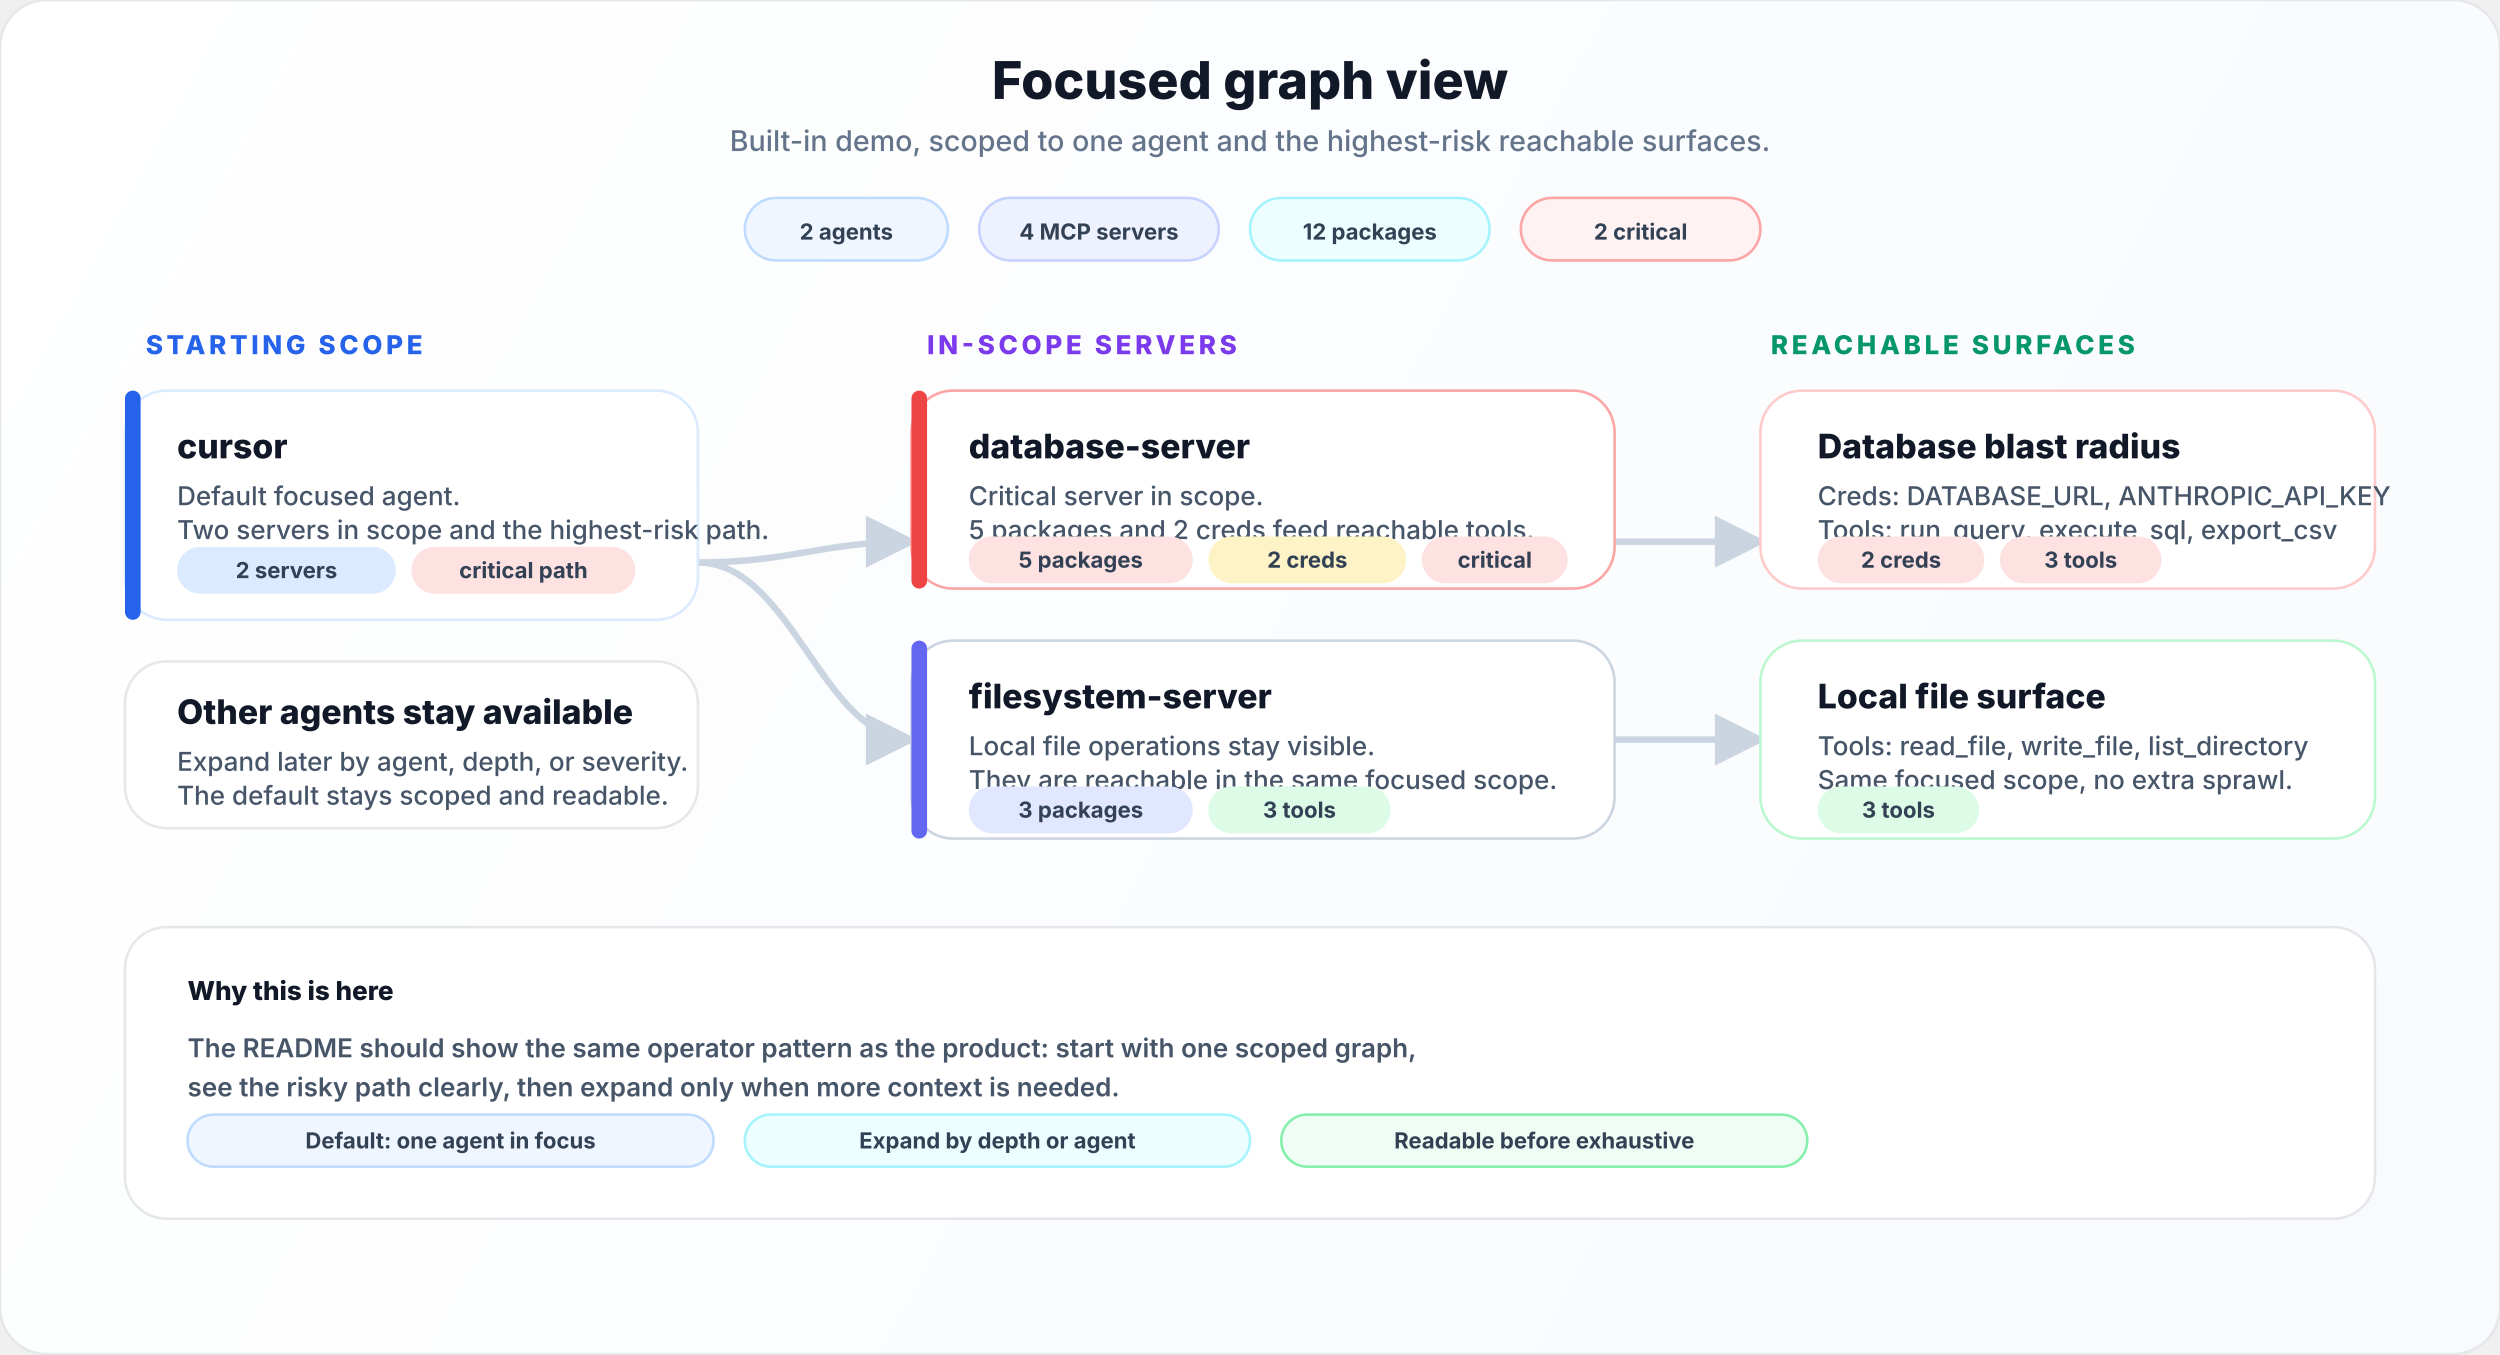
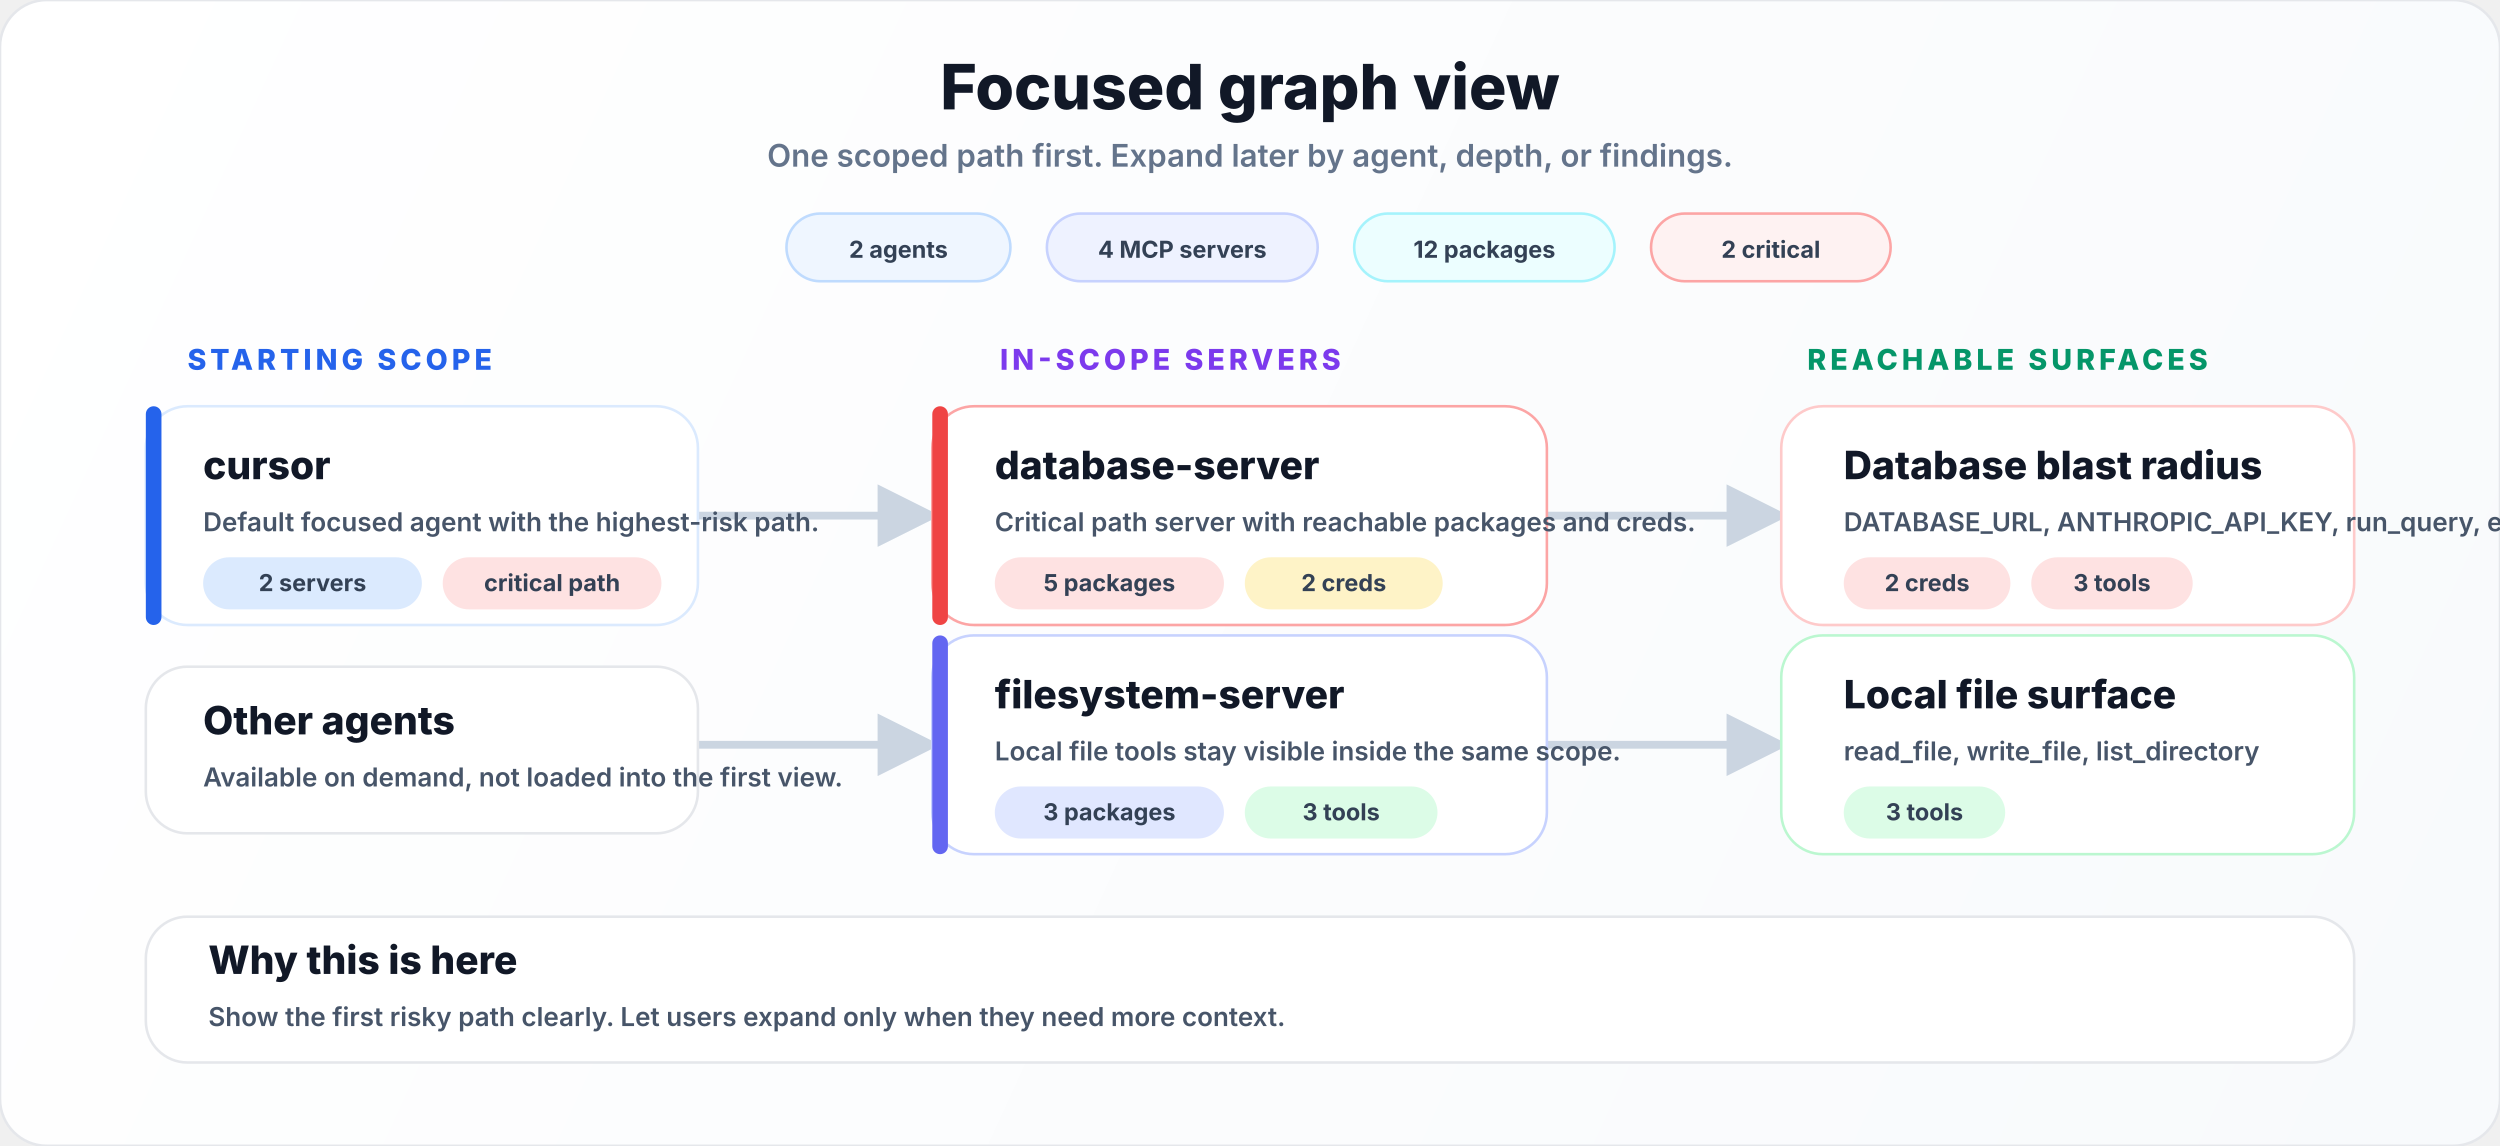
- <svg xmlns="http://www.w3.org/2000/svg" viewBox="0 0 960 520" fill="none">
+ <svg xmlns="http://www.w3.org/2000/svg" viewBox="0 0 960 440" fill="none">
  <style>
    text { font-family: system-ui, -apple-system, "Segoe UI", sans-serif; }
-     .title { font-size: 20px; font-weight: 800; fill: #111827; }
-     .subtitle { font-size: 11px; font-weight: 500; fill: #64748b; }
-     .section { font-size: 10px; font-weight: 800; letter-spacing: 0.14em; }
-     .card-title { font-size: 13px; font-weight: 760; fill: #111827; }
-     .copy { font-size: 10px; font-weight: 500; fill: #475569; }
-     .pill { font-size: 8.5px; font-weight: 700; fill: #334155; }
-     .footer-title { font-size: 10px; font-weight: 800; fill: #111827; }
-     .footer-copy { font-size: 10px; font-weight: 600; fill: #475569; }
+     .title { font-size: 24px; font-weight: 800; fill: #111827; }
+     .subtitle { font-size: 12px; font-weight: 600; fill: #64748b; }
+     .section { font-size: 11px; font-weight: 800; letter-spacing: 0.14em; }
+     .card-title { font-size: 15px; font-weight: 760; fill: #111827; }
+     .copy { font-size: 10px; font-weight: 600; fill: #475569; }
+     .pill { font-size: 9px; font-weight: 700; fill: #334155; }
  </style>
  <defs>
-     <linearGradient id="bg" x1="0" y1="0" x2="960" y2="520" gradientUnits="userSpaceOnUse">
+     <linearGradient id="bg" x1="0" y1="0" x2="960" y2="440" gradientUnits="userSpaceOnUse">
      <stop stop-color="#ffffff" />
      <stop offset="1" stop-color="#f8fafc" />
    </linearGradient>
    <marker id="arrow" viewBox="0 0 8 8" refX="7" refY="4" markerWidth="8" markerHeight="8" orient="auto">
      <path d="M0 0L8 4L0 8Z" fill="#cbd5e1" />
    </marker>
  </defs>
-   <rect width="960" height="520" rx="18" fill="url(#bg)" stroke="#e5e7eb" />
-   <text x="480" y="38" text-anchor="middle" class="title">Focused graph view</text>
-   <text x="480" y="58" text-anchor="middle" class="subtitle">Built-in demo, scoped to one agent and the highest-risk reachable surfaces.</text>
-   <rect x="286" y="76" width="78" height="24" rx="12" fill="#eff6ff" stroke="#bfdbfe" />
-   <text x="325" y="92" text-anchor="middle" class="pill">2 agents</text>
-   <rect x="376" y="76" width="92" height="24" rx="12" fill="#eef2ff" stroke="#c7d2fe" />
-   <text x="422" y="92" text-anchor="middle" class="pill">4 MCP servers</text>
-   <rect x="480" y="76" width="92" height="24" rx="12" fill="#ecfeff" stroke="#a5f3fc" />
-   <text x="526" y="92" text-anchor="middle" class="pill">12 packages</text>
-   <rect x="584" y="76" width="92" height="24" rx="12" fill="#fef2f2" stroke="#fca5a5" />
-   <text x="630" y="92" text-anchor="middle" class="pill">2 critical</text>
-   <text x="56" y="136" class="section" fill="#2563eb">STARTING SCOPE</text>
-   <text x="356" y="136" class="section" fill="#7c3aed">IN-SCOPE SERVERS</text>
-   <text x="680" y="136" class="section" fill="#059669">REACHABLE SURFACES</text>
-   <path d="M268 216C304 216 316 208 350 208" stroke="#cbd5e1" stroke-width="2.5" stroke-linecap="round" marker-end="url(#arrow)" />
-   <path d="M268 216C304 216 316 284 350 284" stroke="#cbd5e1" stroke-width="2.5" stroke-linecap="round" marker-end="url(#arrow)" />
-   <path d="M620 208C648 208 648 208 676 208" stroke="#cbd5e1" stroke-width="2.5" stroke-linecap="round" marker-end="url(#arrow)" />
-   <path d="M620 284C648 284 648 284 676 284" stroke="#cbd5e1" stroke-width="2.5" stroke-linecap="round" marker-end="url(#arrow)" />
-   <rect x="48" y="150" width="220" height="88" rx="16" fill="#ffffff" stroke="#dbeafe" />
-   <rect x="48" y="150" width="6" height="88" rx="3" fill="#2563eb" />
-   <text x="68" y="176" class="card-title">cursor</text>
-   <text x="68" y="194" class="copy">
-     <tspan x="68" dy="0">Default focused agent.</tspan>
-     <tspan x="68" dy="13">Two servers in scope and the highest-risk path.</tspan>
-   </text>
-   <rect x="68" y="210" width="84" height="18" rx="9" fill="#dbeafe" />
-   <text x="110" y="222" text-anchor="middle" class="pill">2 servers</text>
-   <rect x="158" y="210" width="86" height="18" rx="9" fill="#fee2e2" />
-   <text x="201" y="222" text-anchor="middle" class="pill">critical path</text>
-   <rect x="48" y="254" width="220" height="64" rx="16" fill="#ffffff" stroke="#e5e7eb" />
-   <text x="68" y="278" class="card-title">Other agents stay available</text>
-   <text x="68" y="296" class="copy">
-     <tspan x="68" dy="0">Expand later by agent, depth, or severity.</tspan>
-     <tspan x="68" dy="13">The default stays scoped and readable.</tspan>
-   </text>
-   <rect x="350" y="150" width="270" height="76" rx="16" fill="#ffffff" stroke="#fca5a5" />
-   <rect x="350" y="150" width="6" height="76" rx="3" fill="#ef4444" />
-   <text x="372" y="176" class="card-title">database-server</text>
-   <text x="372" y="194" class="copy">
-     <tspan x="372" dy="0">Critical server in scope.</tspan>
-     <tspan x="372" dy="13">5 packages and 2 creds feed reachable tools.</tspan>
-   </text>
-   <rect x="372" y="206" width="86" height="18" rx="9" fill="#fee2e2" />
-   <text x="415" y="218" text-anchor="middle" class="pill">5 packages</text>
-   <rect x="464" y="206" width="76" height="18" rx="9" fill="#fef3c7" />
-   <text x="502" y="218" text-anchor="middle" class="pill">2 creds</text>
-   <rect x="546" y="206" width="56" height="18" rx="9" fill="#fee2e2" />
-   <text x="574" y="218" text-anchor="middle" class="pill">critical</text>
-   <rect x="350" y="246" width="270" height="76" rx="16" fill="#ffffff" stroke="#cbd5e1" />
-   <rect x="350" y="246" width="6" height="76" rx="3" fill="#6366f1" />
-   <text x="372" y="272" class="card-title">filesystem-server</text>
-   <text x="372" y="290" class="copy">
-     <tspan x="372" dy="0">Local file operations stay visible.</tspan>
-     <tspan x="372" dy="13">They are reachable in the same focused scope.</tspan>
-   </text>
-   <rect x="372" y="302" width="86" height="18" rx="9" fill="#e0e7ff" />
-   <text x="415" y="314" text-anchor="middle" class="pill">3 packages</text>
-   <rect x="464" y="302" width="70" height="18" rx="9" fill="#dcfce7" />
-   <text x="499" y="314" text-anchor="middle" class="pill">3 tools</text>
-   <rect x="676" y="150" width="236" height="76" rx="16" fill="#ffffff" stroke="#fecaca" />
-   <text x="698" y="176" class="card-title">Database blast radius</text>
-   <text x="698" y="194" class="copy">
-     <tspan x="698" dy="0">Creds: DATABASE_URL, ANTHROPIC_API_KEY</tspan>
-     <tspan x="698" dy="13">Tools: run_query, execute_sql, export_csv</tspan>
-   </text>
-   <rect x="698" y="206" width="64" height="18" rx="9" fill="#fee2e2" />
-   <text x="730" y="218" text-anchor="middle" class="pill">2 creds</text>
-   <rect x="768" y="206" width="62" height="18" rx="9" fill="#fee2e2" />
-   <text x="799" y="218" text-anchor="middle" class="pill">3 tools</text>
-   <rect x="676" y="246" width="236" height="76" rx="16" fill="#ffffff" stroke="#bbf7d0" />
-   <text x="698" y="272" class="card-title">Local file surface</text>
-   <text x="698" y="290" class="copy">
-     <tspan x="698" dy="0">Tools: read_file, write_file, list_directory</tspan>
-     <tspan x="698" dy="13">Same focused scope, no extra sprawl.</tspan>
-   </text>
-   <rect x="698" y="302" width="62" height="18" rx="9" fill="#dcfce7" />
-   <text x="729" y="314" text-anchor="middle" class="pill">3 tools</text>
-   <rect x="48" y="356" width="864" height="112" rx="16" fill="#ffffff" stroke="#e5e7eb" />
-   <text x="72" y="384" class="footer-title">Why this is here</text>
-   <text x="72" y="406" class="footer-copy">
-     <tspan x="72" dy="0">The README should show the same operator pattern as the product: start with one scoped graph,</tspan>
-     <tspan x="72" dy="15">see the risky path clearly, then expand only when more context is needed.</tspan>
-   </text>
-   <rect x="72" y="428" width="202" height="20" rx="10" fill="#eff6ff" stroke="#bfdbfe" />
-   <text x="173" y="441" text-anchor="middle" class="pill">Default: one agent in focus</text>
-   <rect x="286" y="428" width="194" height="20" rx="10" fill="#ecfeff" stroke="#a5f3fc" />
-   <text x="383" y="441" text-anchor="middle" class="pill">Expand by depth or agent</text>
-   <rect x="492" y="428" width="202" height="20" rx="10" fill="#f0fdf4" stroke="#86efac" />
-   <text x="593" y="441" text-anchor="middle" class="pill">Readable before exhaustive</text>
+   <rect width="960" height="440" rx="18" fill="url(#bg)" stroke="#e5e7eb" />
+   <text x="480" y="42" text-anchor="middle" class="title">Focused graph view</text>
+   <text x="480" y="64" text-anchor="middle" class="subtitle">One scoped path first. Expand later by agent, depth, or findings.</text>
+   <rect x="302" y="82" width="86" height="26" rx="13" fill="#eff6ff" stroke="#bfdbfe" />
+   <text x="345" y="99" text-anchor="middle" class="pill">2 agents</text>
+   <rect x="402" y="82" width="104" height="26" rx="13" fill="#eef2ff" stroke="#c7d2fe" />
+   <text x="454" y="99" text-anchor="middle" class="pill">4 MCP servers</text>
+   <rect x="520" y="82" width="100" height="26" rx="13" fill="#ecfeff" stroke="#a5f3fc" />
+   <text x="570" y="99" text-anchor="middle" class="pill">12 packages</text>
+   <rect x="634" y="82" width="92" height="26" rx="13" fill="#fef2f2" stroke="#fca5a5" />
+   <text x="680" y="99" text-anchor="middle" class="pill">2 critical</text>
+   <text x="72" y="142" class="section" fill="#2563eb">STARTING SCOPE</text>
+   <text x="384" y="142" class="section" fill="#7c3aed">IN-SCOPE SERVERS</text>
+   <text x="694" y="142" class="section" fill="#059669">REACHABLE SURFACES</text>
+   <path d="M268 198H358" stroke="#cbd5e1" stroke-width="3" stroke-linecap="round" marker-end="url(#arrow)" />
+   <path d="M268 286H358" stroke="#cbd5e1" stroke-width="3" stroke-linecap="round" marker-end="url(#arrow)" />
+   <path d="M594 198H684" stroke="#cbd5e1" stroke-width="3" stroke-linecap="round" marker-end="url(#arrow)" />
+   <path d="M594 286H684" stroke="#cbd5e1" stroke-width="3" stroke-linecap="round" marker-end="url(#arrow)" />
+   <rect x="56" y="156" width="212" height="84" rx="16" fill="#ffffff" stroke="#dbeafe" />
+   <rect x="56" y="156" width="6" height="84" rx="3" fill="#2563eb" />
+   <text x="78" y="184" class="card-title">cursor</text>
+   <text x="78" y="204" class="copy">Default focused agent with the highest-risk path.</text>
+   <rect x="78" y="214" width="84" height="20" rx="10" fill="#dbeafe" />
+   <text x="120" y="227" text-anchor="middle" class="pill">2 servers</text>
+   <rect x="170" y="214" width="84" height="20" rx="10" fill="#fee2e2" />
+   <text x="212" y="227" text-anchor="middle" class="pill">critical path</text>
+   <rect x="56" y="256" width="212" height="64" rx="16" fill="#ffffff" stroke="#e5e7eb" />
+   <text x="78" y="282" class="card-title">Other agents</text>
+   <text x="78" y="302" class="copy">Available on demand, not loaded into the first view.</text>
+   <rect x="358" y="156" width="236" height="84" rx="16" fill="#ffffff" stroke="#fca5a5" />
+   <rect x="358" y="156" width="6" height="84" rx="3" fill="#ef4444" />
+   <text x="382" y="184" class="card-title">database-server</text>
+   <text x="382" y="204" class="copy">Critical path server with reachable packages and creds.</text>
+   <rect x="382" y="214" width="88" height="20" rx="10" fill="#fee2e2" />
+   <text x="426" y="227" text-anchor="middle" class="pill">5 packages</text>
+   <rect x="478" y="214" width="76" height="20" rx="10" fill="#fef3c7" />
+   <text x="516" y="227" text-anchor="middle" class="pill">2 creds</text>
+   <rect x="358" y="244" width="236" height="84" rx="16" fill="#ffffff" stroke="#c7d2fe" />
+   <rect x="358" y="244" width="6" height="84" rx="3" fill="#6366f1" />
+   <text x="382" y="272" class="card-title">filesystem-server</text>
+   <text x="382" y="292" class="copy">Local file tools stay visible inside the same scope.</text>
+   <rect x="382" y="302" width="88" height="20" rx="10" fill="#e0e7ff" />
+   <text x="426" y="315" text-anchor="middle" class="pill">3 packages</text>
+   <rect x="478" y="302" width="74" height="20" rx="10" fill="#dcfce7" />
+   <text x="515" y="315" text-anchor="middle" class="pill">3 tools</text>
+   <rect x="684" y="156" width="220" height="84" rx="16" fill="#ffffff" stroke="#fecaca" />
+   <text x="708" y="184" class="card-title">Database blast radius</text>
+   <text x="708" y="204" class="copy">DATABASE_URL, ANTHROPIC_API_KEY, run_query, execute_sql</text>
+   <rect x="708" y="214" width="64" height="20" rx="10" fill="#fee2e2" />
+   <text x="740" y="227" text-anchor="middle" class="pill">2 creds</text>
+   <rect x="780" y="214" width="62" height="20" rx="10" fill="#fee2e2" />
+   <text x="811" y="227" text-anchor="middle" class="pill">3 tools</text>
+   <rect x="684" y="244" width="220" height="84" rx="16" fill="#ffffff" stroke="#bbf7d0" />
+   <text x="708" y="272" class="card-title">Local file surface</text>
+   <text x="708" y="292" class="copy">read_file, write_file, list_directory</text>
+   <rect x="708" y="302" width="62" height="20" rx="10" fill="#dcfce7" />
+   <text x="739" y="315" text-anchor="middle" class="pill">3 tools</text>
+   <rect x="56" y="352" width="848" height="56" rx="16" fill="#ffffff" stroke="#e5e7eb" />
+   <text x="80" y="374" class="card-title">Why this is here</text>
+   <text x="80" y="394" class="copy">Show the first risky path clearly. Let users expand only when they need more context.</text>
</svg>
